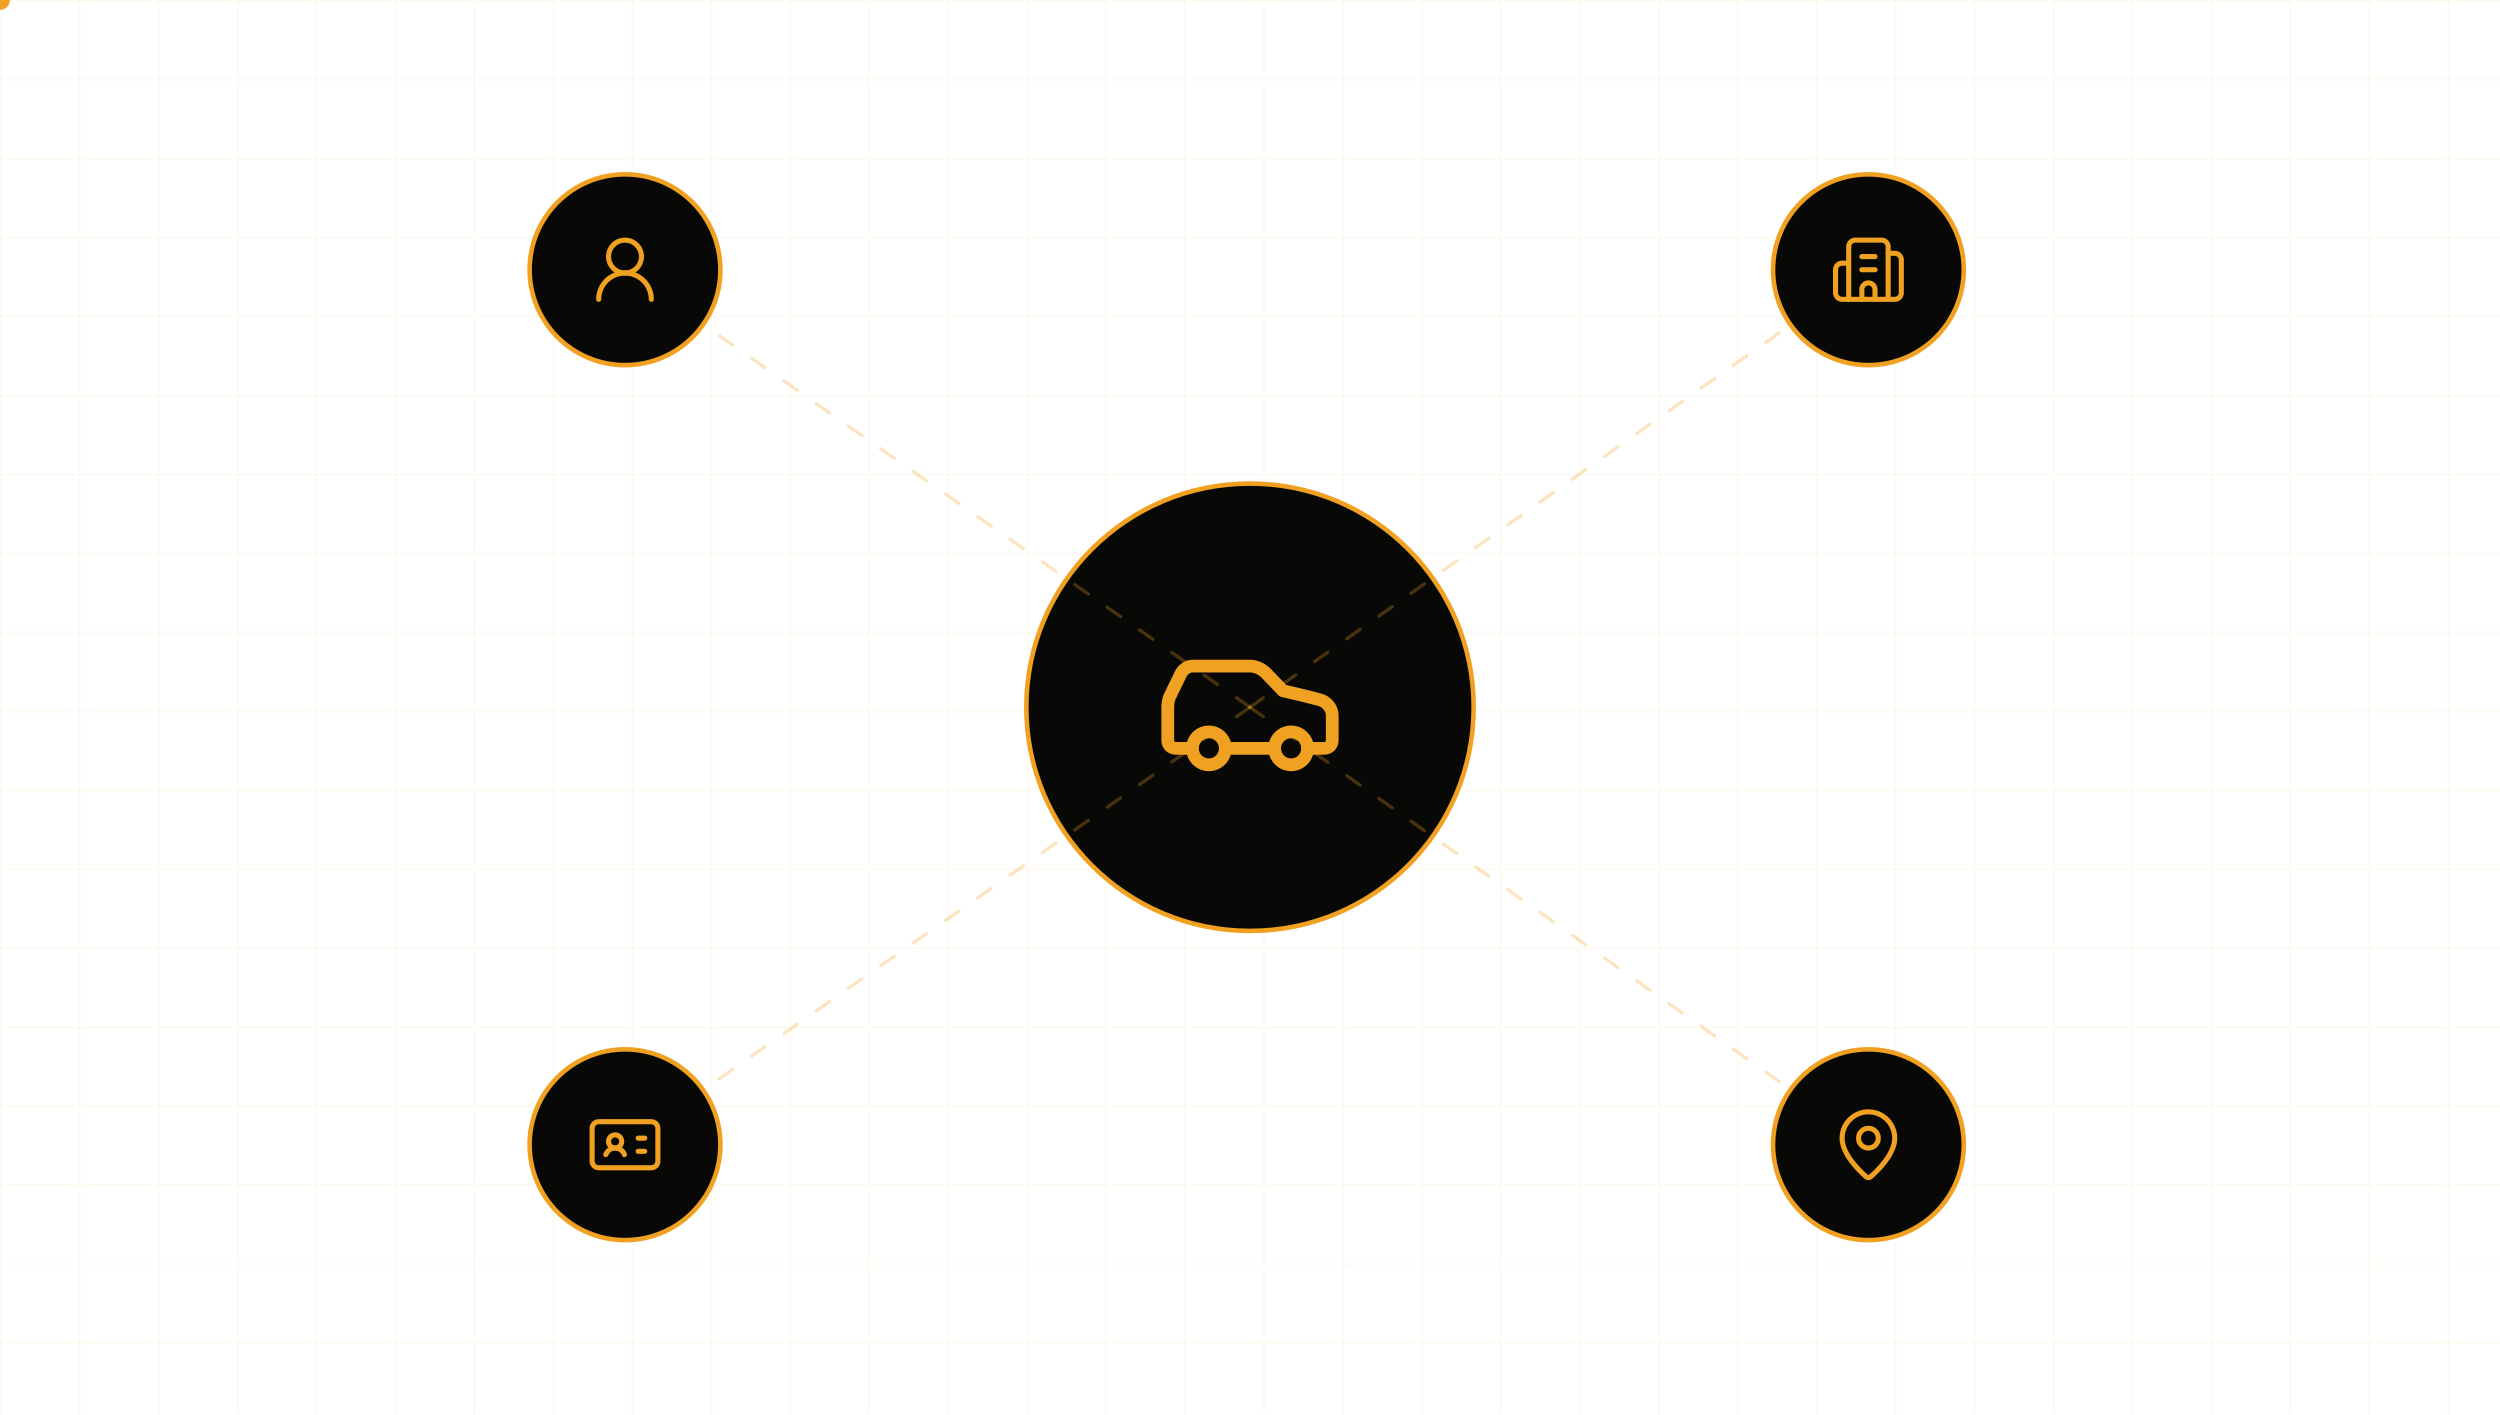
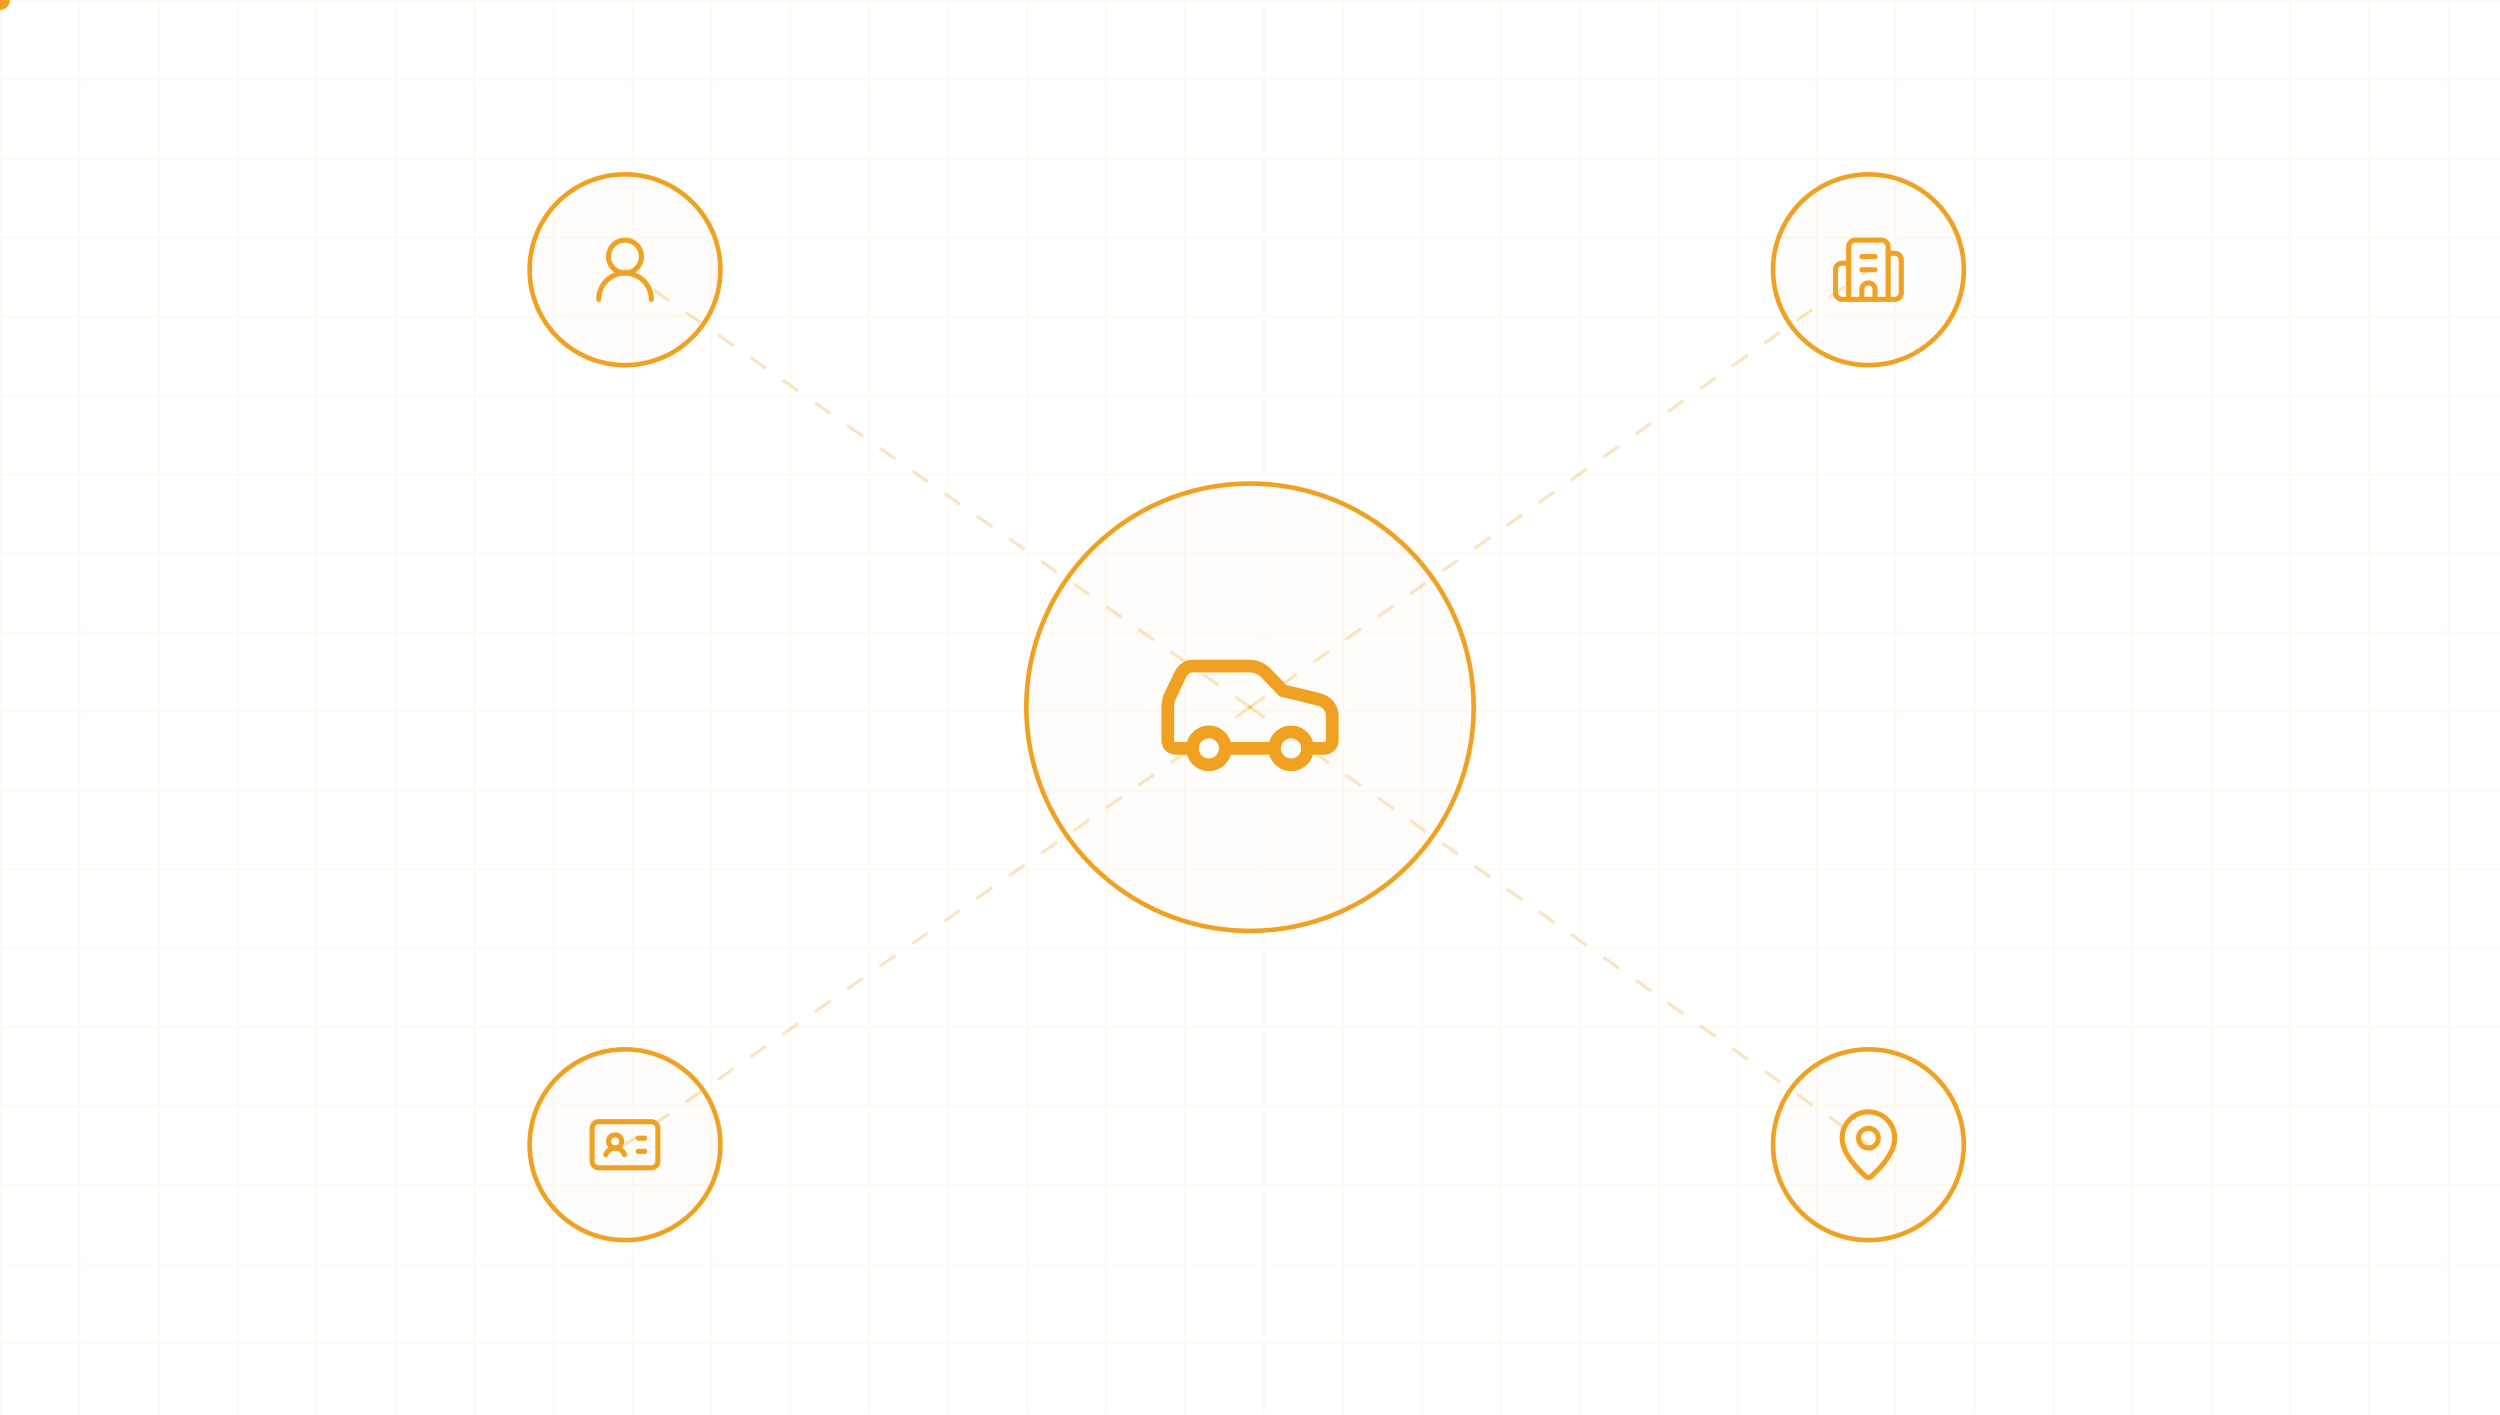
<svg xmlns="http://www.w3.org/2000/svg" width="760" height="430" viewBox="0 0 760 430" role="img" aria-labelledby="title description">
  <style>
  :host{display:block;color:#f0a121}
-   svg{display:block;width:100%;height:auto;aspect-ratio:16/9;background:#060605;overflow:hidden}
+   svg{display:block;width:100%;height:auto;aspect-ratio:16/9;background:transparent;overflow:hidden}
  .sk-grid{fill:none;stroke:#f0a121;stroke-width:1;stroke-opacity:.07}
  .sk-line,.sk-icon,.sk-flow,.sk-hair,.sk-ghost{fill:none;stroke:#f0a121;stroke-linecap:round;stroke-linejoin:round;vector-effect:non-scaling-stroke}
  .sk-line,.sk-icon{stroke-width:1.55}
  .sk-hair{stroke-width:.85;stroke-opacity:.3}
  .sk-ghost{stroke-width:1;stroke-opacity:.28;stroke-dasharray:5 7}
  .sk-flow{stroke-width:1.1;stroke-opacity:.42;stroke-dasharray:7 8;animation:flow 2.2s linear infinite}
  .sk-plane,.sk-row-bg,.sk-icon-box{fill:rgba(240,161,33,.024);stroke:#f0a121;stroke-width:1.15;stroke-opacity:.68;vector-effect:non-scaling-stroke}
-   .sk-row-bg{fill:#080806;stroke-opacity:.24}
+   .sk-row-bg{fill:rgba(240,161,33,.018);stroke-opacity:.24}
  .sk-icon-box{stroke-opacity:.34}
  .sk-hot{fill:#f0a121;filter:url(#soft-glow)}
  .sk-label{fill:#f0a121;font:500 16px 'DM Mono',ui-monospace,monospace;letter-spacing:.08em}
  .sk-small-label{fill:#f0a121;fill-opacity:.58;font:500 10px 'DM Mono',ui-monospace,monospace;letter-spacing:.13em}
  .is-muted{opacity:.45}
  .sk-corner{fill:none;stroke:#f0a121;stroke-width:1;stroke-opacity:.35}
-   .sk-node-ring,.sk-timeline-dot{fill:#080806;stroke:#f0a121;stroke-width:1.4;vector-effect:non-scaling-stroke}
+   .sk-node-ring,.sk-timeline-dot{fill:rgba(240,161,33,.018);stroke:#f0a121;stroke-width:1.4;vector-effect:non-scaling-stroke}
  .sk-timeline-dot{fill:#f0a121;stroke-width:0;filter:url(#soft-glow)}
  @keyframes flow{to{stroke-dashoffset:-30}}
  @media(prefers-reduced-motion:reduce){*{animation:none!important}}
</style>
  <defs>
    <pattern id="entity-car-user-company-id-location" width="24" height="24" patternUnits="userSpaceOnUse">
      <path d="M24 0H0V24" class="sk-grid" />
    </pattern>
    <filter id="soft-glow">
      <feGaussianBlur stdDeviation="3" result="blur" />
      <feMerge>
        <feMergeNode in="blur" />
        <feMergeNode in="SourceGraphic" />
      </feMerge>
    </filter>
  </defs>
  <rect width="760" height="430" fill="url(#entity-car-user-company-id-location)" />
  <circle class="sk-node-ring" cx="380" cy="215" r="68" />
  <g class="sk-icon" transform="translate(350 185) scale(2.5)">
    <path d="M19 17h2c.6 0 1-.4 1-1v-3c0-.9-.7-1.7-1.5-1.9C18.7 10.6 16 10 16 10s-1.3-1.4-2.2-2.3c-.5-.4-1.1-.7-1.8-.7H5c-.6 0-1.1.4-1.4.9l-1.4 2.9A3.7 3.7 0 0 0 2 12v4c0 .6.4 1 1 1h2M9 17h6" />
    <circle cx="7" cy="17" r="2" />
    <circle cx="17" cy="17" r="2" />
  </g>
  <path class="sk-ghost" d="M380 215L190 82" />
  <g transform="translate(190 82)">
    <circle class="sk-node-ring" r="29" />
    <g class="sk-icon" transform="translate(-12 -12) scale(1)">
      <circle cx="12" cy="8" r="5" />
      <path d="M20 21a8 8 0 0 0-16 0" />
    </g>
  </g>
  <path class="sk-ghost" d="M380 215L568 82" />
  <g transform="translate(568 82)">
    <circle class="sk-node-ring" r="29" />
    <g class="sk-icon" transform="translate(-12 -12) scale(1)">
      <path d="M10 12h4M10 8h4M14 21v-3a2 2 0 0 0-4 0v3" />
      <path d="M6 10H4a2 2 0 0 0-2 2v7a2 2 0 0 0 2 2h16a2 2 0 0 0 2-2V9a2 2 0 0 0-2-2h-2" />
      <path d="M6 21V5a2 2 0 0 1 2-2h8a2 2 0 0 1 2 2v16" />
    </g>
  </g>
  <path class="sk-ghost" d="M380 215L190 348" />
  <g transform="translate(190 348)">
    <circle class="sk-node-ring" r="29" />
    <g class="sk-icon" transform="translate(-12 -12) scale(1)">
      <path d="M16 10h2M16 14h2M6.17 15a3 3 0 0 1 5.66 0" />
      <circle cx="9" cy="11" r="2" />
      <rect x="2" y="5" width="20" height="14" rx="2" />
    </g>
  </g>
  <path class="sk-ghost" d="M380 215L568 348" />
  <g transform="translate(568 348)">
    <circle class="sk-node-ring" r="29" />
    <g class="sk-icon" transform="translate(-12 -12) scale(1)">
      <path d="M20 10c0 4.993-5.539 10.193-7.399 11.799a1 1 0 0 1-1.202 0C9.539 20.193 4 14.993 4 10a8 8 0 0 1 16 0" />
      <circle cx="12" cy="10" r="3" />
    </g>
  </g>
  <circle class="sk-hot" r="3">
    <animateMotion dur="4.8s" begin="0s" repeatCount="indefinite" path="M380 215L190 82" />
  </circle>
</svg>
